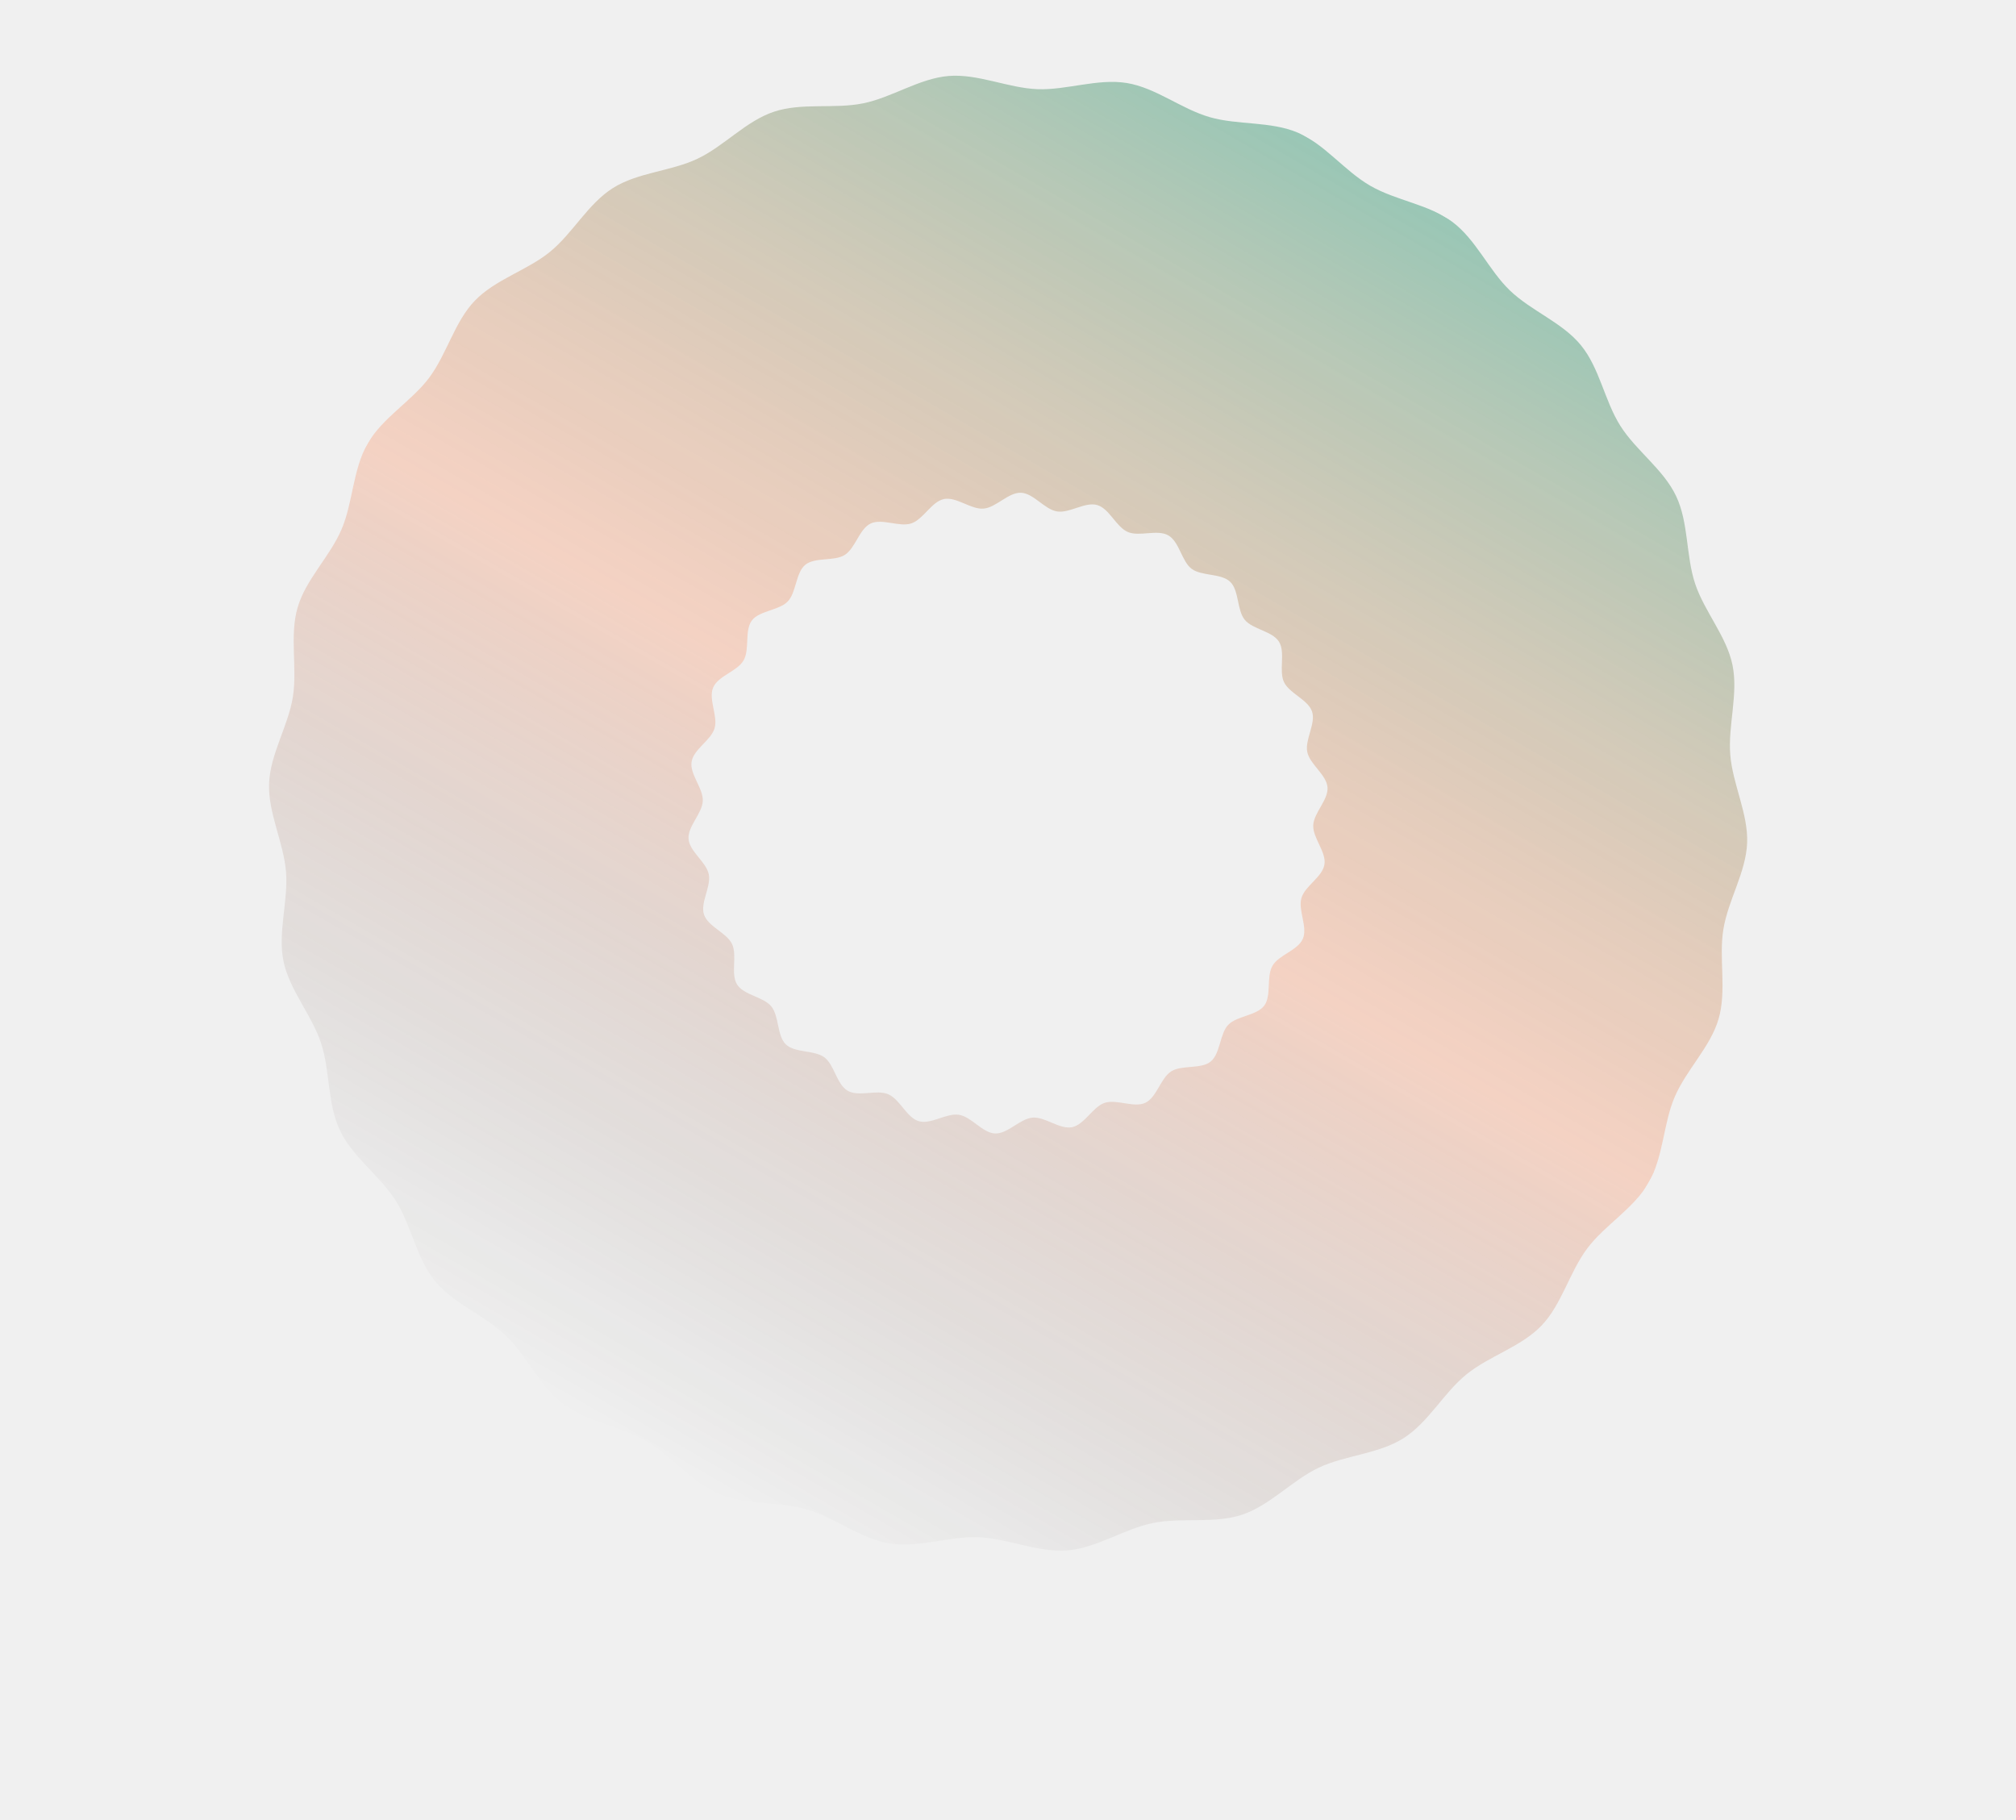
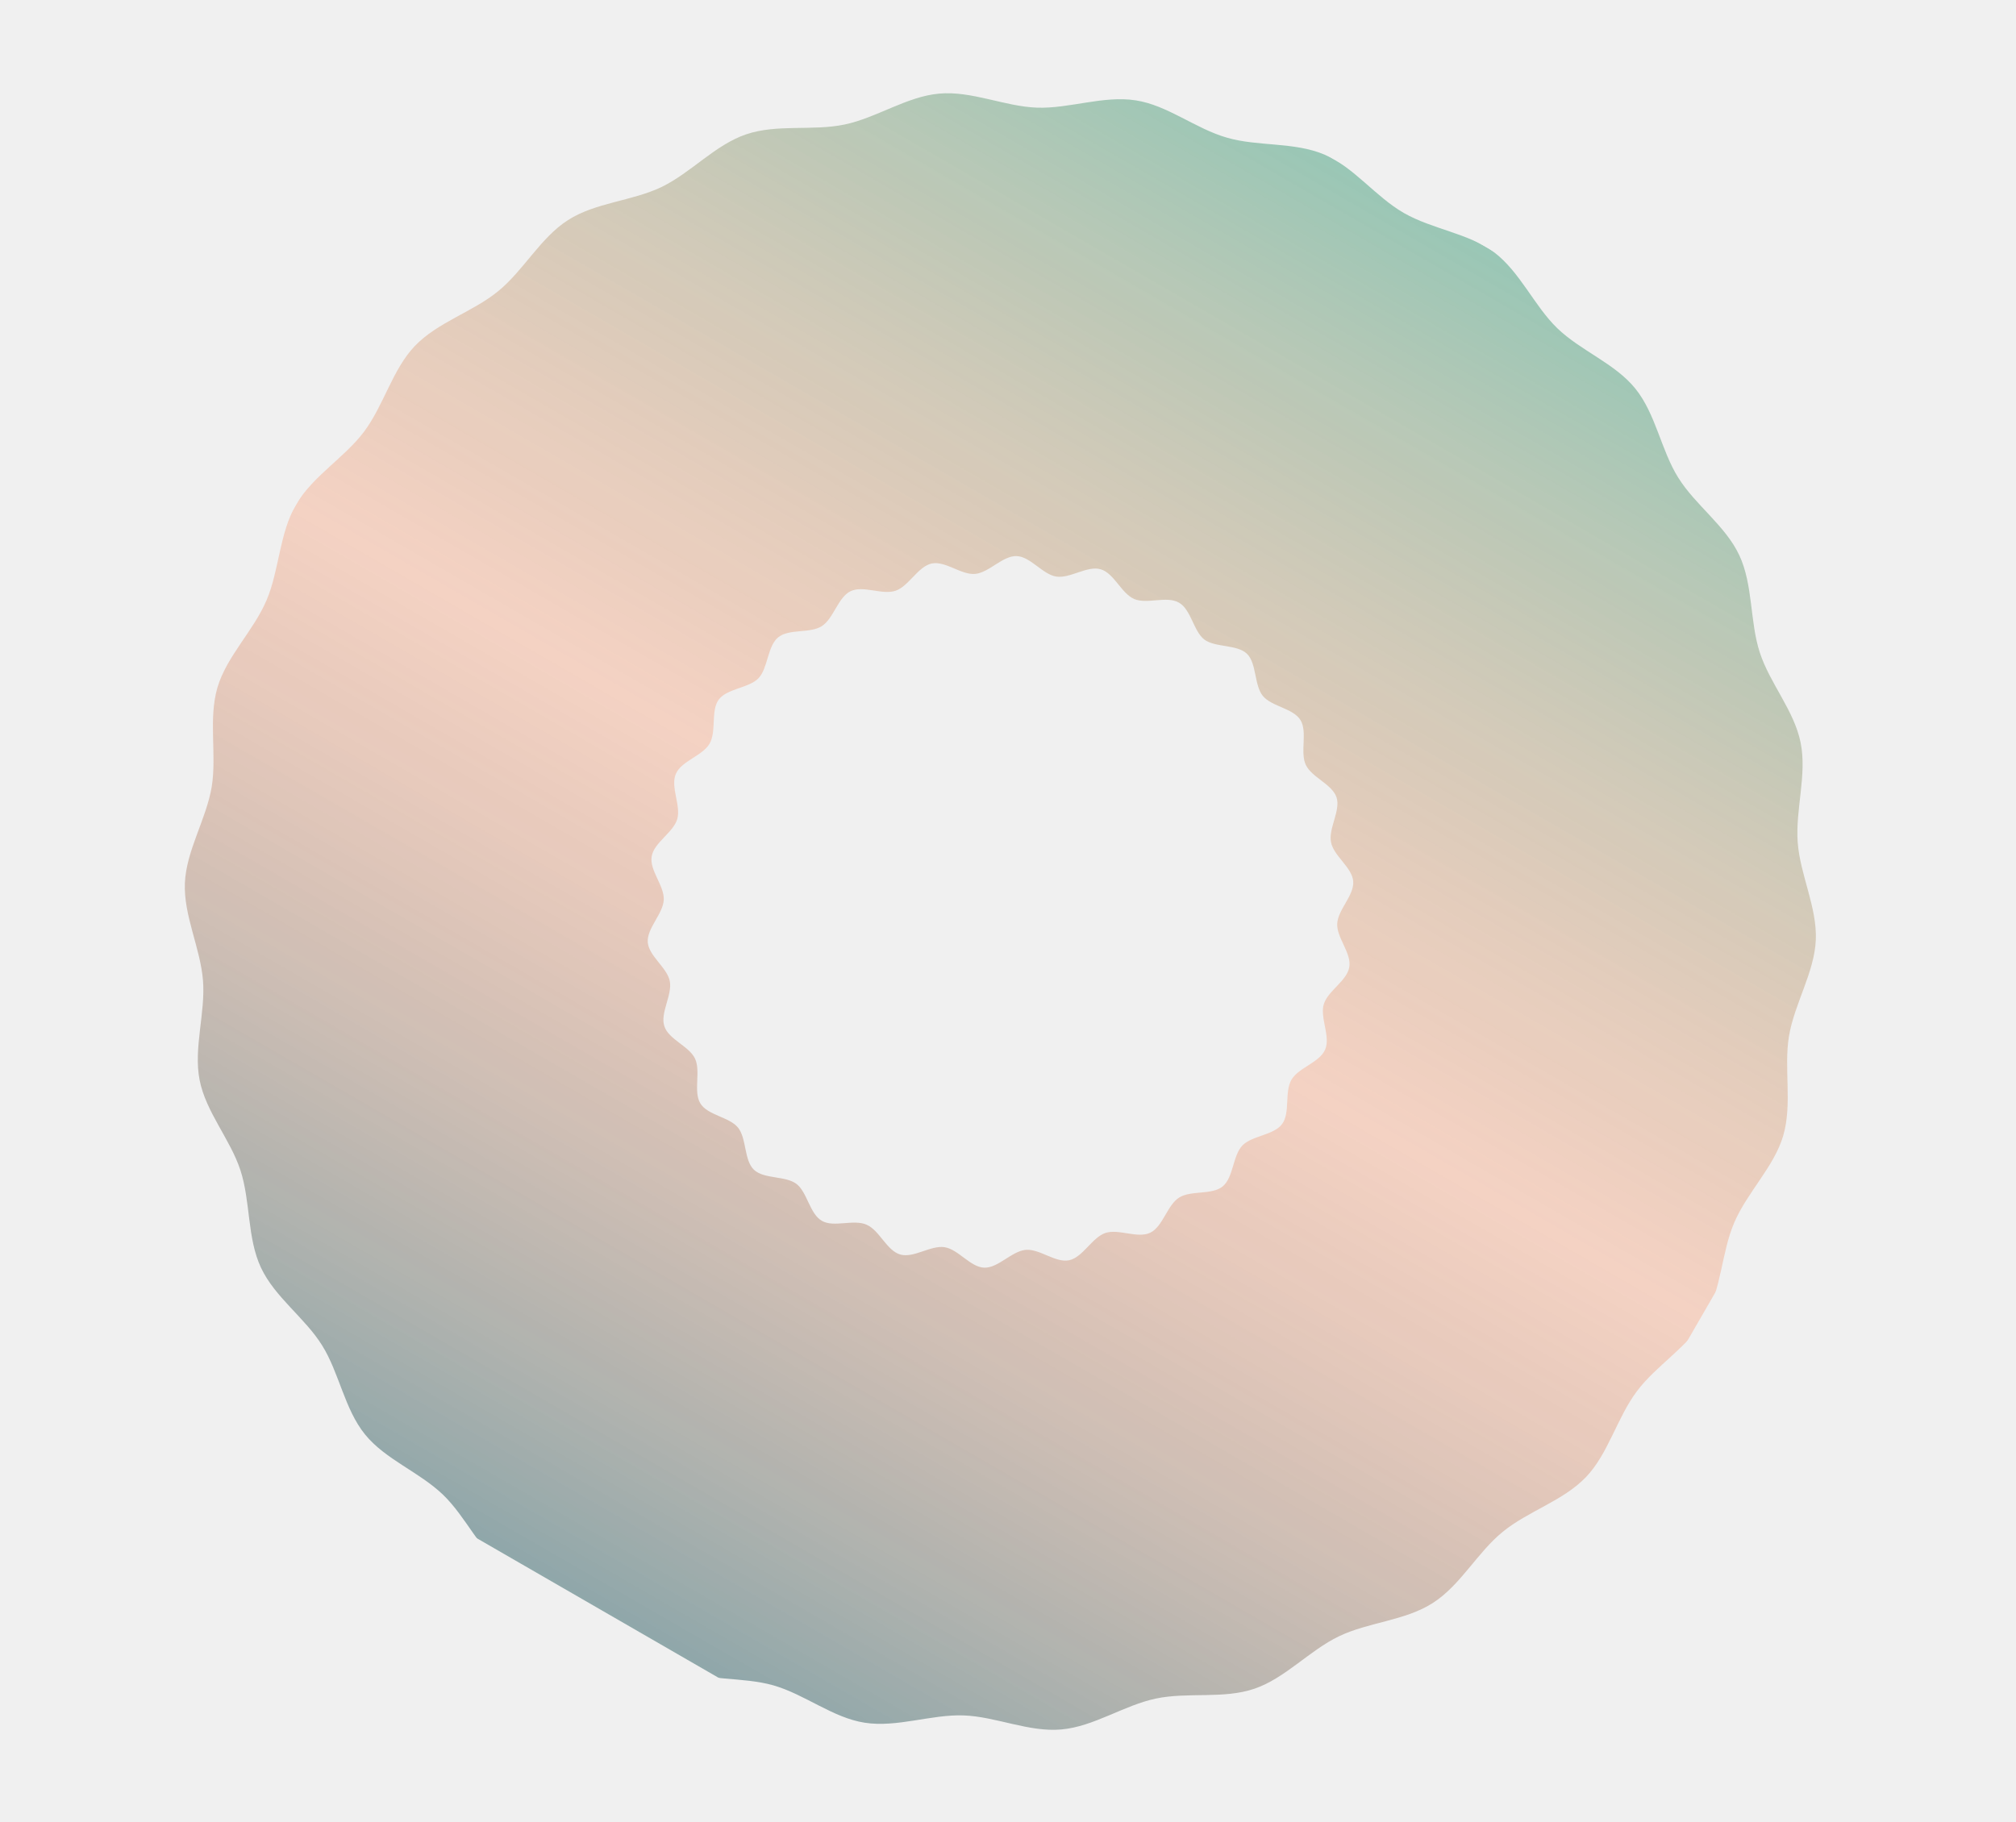
- <svg xmlns="http://www.w3.org/2000/svg" width="1428" height="1289" viewBox="0 0 1428 1289" fill="none">
-   <g opacity="0.5" clip-path="url(#clip0_17_155)">
-     <path d="M970.599 131.571C952.278 120.993 938.343 102.149 919.384 94.01C899.992 85.715 876.711 88.749 856.838 82.968C836.629 77.101 818.585 62.117 798.109 58.795C777.391 55.441 755.514 63.976 734.751 63.157C713.987 62.338 692.682 52.12 671.928 53.822C651.175 55.523 631.876 69.049 611.388 73.202C590.9 77.355 568.038 72.532 548.198 79.142C528.358 85.752 512.98 103.439 494.117 112.417C475.254 121.396 451.823 122.045 434.107 133.23C416.392 144.414 405.776 165.204 389.5 178.438C373.427 191.558 350.815 197.894 336.264 213.081C321.931 228.023 316.525 250.849 303.865 267.729C291.453 284.258 271.022 295.818 260.448 314.134C249.874 332.449 250.057 355.957 241.952 374.911C233.664 394.315 216.599 410.41 210.825 430.294C204.942 450.5 210.721 473.213 207.442 493.719C204.076 514.453 191.388 534.186 190.594 554.954C189.799 575.723 200.849 596.572 202.578 617.378C204.306 638.184 196.6 660.454 200.801 680.851C205.002 701.249 220.699 718.75 227.305 738.561C233.91 758.372 231.799 781.743 240.791 800.68C249.783 819.617 269.109 832.703 280.287 850.418C291.465 868.133 294.898 891.25 308.189 907.47C321.303 923.541 343.313 931.683 358.487 946.244C373.43 960.563 382.431 982.236 399.323 994.889C415.837 1007.26 439.137 1009.88 457.459 1020.46C475.78 1031.04 489.715 1049.88 508.674 1058.02C528.066 1066.32 551.347 1063.28 571.209 1069.06C591.417 1074.93 609.462 1089.91 629.937 1093.23C650.667 1096.59 672.532 1088.05 693.307 1088.88C714.082 1089.7 735.365 1099.91 756.13 1098.21C776.895 1096.52 796.17 1082.98 816.67 1078.83C837.169 1074.68 860.089 1079.54 879.906 1072.92C899.723 1066.29 915.135 1048.63 934.033 1039.67C952.931 1030.71 976.328 1030.04 994.077 1018.8C1011.83 1007.56 1022.42 986.831 1038.68 973.591C1054.76 960.47 1077.37 954.134 1091.93 938.955C1106.25 924.006 1111.67 901.186 1124.32 884.3C1136.69 867.78 1157.13 856.22 1167.71 837.893C1178.29 819.566 1178.1 796.069 1186.2 777.127C1194.49 757.73 1211.55 741.628 1217.33 721.751C1223.21 701.538 1217.38 678.799 1220.71 658.32C1224.08 637.592 1236.76 617.853 1237.55 597.084C1238.35 576.316 1227.27 555.464 1225.61 534.65C1223.94 513.836 1231.37 491.592 1227.2 471.148C1223.02 450.704 1207.3 433.25 1200.7 413.427C1194.1 393.604 1196.21 370.263 1187.21 351.319C1178.21 332.376 1158.89 319.296 1147.71 301.581C1136.54 283.866 1133.09 260.743 1119.8 244.523C1106.69 228.452 1084.69 220.317 1069.5 205.749C1054.62 191.463 1045.56 169.757 1028.68 157.111C1012.22 144.771 988.955 142.169 970.599 131.571ZM600.47 772.653C592.628 768.125 591.031 754.275 583.995 748.994C576.958 743.713 563.072 745.939 556.679 739.811C550.285 733.682 551.978 719.772 546.365 712.906C540.752 706.04 526.81 704.918 522.095 697.351C517.38 689.785 522.361 676.803 518.561 668.746C514.761 660.69 501.492 656.346 498.68 647.889C495.867 639.431 503.835 628.034 502.04 619.284C500.244 610.534 488.43 603.188 487.716 594.276C487.001 585.363 497.454 576.234 497.813 567.277C498.172 558.321 488.444 548.432 489.882 539.558C491.319 530.685 503.695 524.394 506.182 515.786C508.668 507.179 501.61 495.283 505.156 486.979C508.701 478.674 522.156 475.644 526.685 467.799C531.214 459.955 527.239 446.645 532.523 439.576C537.807 432.507 551.862 432.445 557.985 426.061C564.107 419.677 563.578 405.688 570.433 400.065C577.288 394.443 590.866 397.824 598.393 393.068C605.92 388.312 608.663 374.639 616.725 370.824C624.788 367.01 637.074 373.564 645.538 370.737C654.002 367.91 659.895 355.3 668.644 353.502C677.393 351.703 687.737 361.007 696.655 360.279C705.573 359.55 714.245 348.698 723.188 349.048C732.131 349.398 739.906 360.907 748.794 362.289C757.681 363.671 768.631 355.23 777.251 357.769C785.871 360.309 790.578 373.285 798.862 376.834C807.146 380.382 819.746 374.745 827.588 379.273C835.43 383.8 837.027 397.65 844.052 402.924C851.078 408.199 864.986 405.986 871.368 412.108C877.75 418.23 876.081 432.153 881.694 439.019C887.307 445.885 901.237 447.001 905.952 454.567C910.667 462.133 905.686 475.116 909.492 483.16C913.299 491.205 926.543 495.565 929.367 504.03C932.191 512.494 924.198 523.908 925.982 532.651C927.766 541.395 939.591 548.747 940.318 557.666C941.044 566.585 930.568 575.701 930.209 584.658C929.85 593.614 939.578 603.503 938.14 612.377C936.703 621.25 924.327 627.541 921.84 636.149C919.354 644.756 926.412 656.652 922.866 664.956C919.321 673.261 905.866 676.291 901.344 684.124C896.821 691.957 900.795 705.296 895.499 712.359C890.203 719.421 876.131 719.566 870.036 725.904C863.939 732.242 864.442 746.277 857.599 751.906C850.755 757.535 837.154 754.141 829.627 758.897C822.1 763.653 819.351 777.338 811.3 781.159C803.249 784.98 790.959 778.378 782.495 781.205C774.031 784.031 768.15 796.649 759.389 798.44C750.629 800.232 740.297 790.934 731.39 791.669C722.483 792.405 713.789 803.244 704.857 802.9C695.926 802.557 688.15 791.048 679.252 789.659C670.353 788.27 659.415 796.718 650.795 794.179C642.175 791.64 637.468 778.663 629.184 775.115C620.899 771.566 608.301 777.174 600.47 772.653Z" fill="url(#paint0_linear_17_155)" />
+ <svg xmlns="http://www.w3.org/2000/svg" xmlns:xlink="http://www.w3.org/1999/xlink" version="1.1" id="Layer_1" x="0px" y="0px" viewBox="0 0 1436 1298" style="enable-background:new 0 0 1436 1298;" xml:space="preserve">
+   <style type="text/css">
+ 	.st0{opacity:0.5;clip-path:url(#SVGID_00000119810377524784269150000002263053274454626716_);}
+ 	.st1{fill:url(#SVGID_00000008133382072452523540000002312313005830633880_);}
+ </style>
+   <g>
+     <defs>
+       <rect id="SVGID_1_" x="135.8" y="66.5" transform="matrix(0.5 -0.866 0.866 0.5 -201.2357 940.4874)" width="1156.1" height="1156.1" />
+     </defs>
+     <clipPath id="SVGID_00000057841598063590557110000010447484253572989368_">
+       <use xlink:href="#SVGID_1_" style="overflow:visible;" />
+     </clipPath>
+     <g style="opacity:0.5;clip-path:url(#SVGID_00000057841598063590557110000010447484253572989368_);">
+       <linearGradient id="SVGID_00000153664319868100442140000006861605414173116032_" gradientUnits="userSpaceOnUse" x1="1004.122" y1="1153.385" x2="420.052" y2="141.751" gradientTransform="matrix(1 0 0 -1 1.735467e-05 1298)">
+         <stop offset="0" style="stop-color:#439E7C" />
+         <stop offset="0.5" style="stop-color:#FF773C;stop-opacity:0.5" />
+         <stop offset="1" style="stop-color:#295D64" />
+       </linearGradient>
+       <path style="fill:url(#SVGID_00000153664319868100442140000006861605414173116032_);" d="M999.9,151.7    c-20.3-11.7-35.6-32.7-56.6-41.6c-21.5-9.1-47.3-5.6-69.3-12c-22.4-6.4-42.3-23.1-65-26.6c-23-3.6-47.3,6-70.3,5.2    c-23-0.8-46.6-12.1-69.7-10c-23,2-44.5,17.2-67.3,22c-22.8,4.8-48.1-0.5-70.2,7c-22.1,7.5-39.2,27.3-60.2,37.5    c-21,10.1-47,11-66.7,23.6c-19.7,12.6-31.6,35.9-49.8,50.7c-17.9,14.7-43,22-59.3,39c-16,16.8-22.1,42.3-36.3,61.2    c-13.9,18.5-36.6,31.6-48.5,52.1c-11.8,20.5-11.8,46.8-20.9,68c-9.3,21.7-28.3,39.8-34.9,62c-6.6,22.6-0.4,47.9-4.1,70.8    c-3.9,23.2-18.1,45.3-19.1,68.5c-1,23.2,11.1,46.4,12.9,69.6c1.8,23.2-6.9,48.1-2.4,70.9c4.5,22.8,21.9,42.2,29.1,64.3    c7.2,22.1,4.7,48.2,14.6,69.3c9.9,21.1,31.2,35.6,43.5,55.3c12.3,19.7,16,45.5,30.6,63.5c14.5,17.9,38.8,26.8,55.6,43    c16.5,15.9,26.4,40,45,54.1c18.3,13.7,44.1,16.5,64.4,28.2c20.3,11.7,35.6,32.7,56.6,41.6c21.5,9.1,47.3,5.6,69.3,11.9    c22.4,6.4,42.3,23.1,65,26.6c23,3.6,47.3-6,70.4-5.2c23,0.8,46.6,12.1,69.7,10c23.1-2,44.5-17.2,67.3-22c22.8-4.8,48.2,0.5,70.2-7    c22-7.5,39.2-27.3,60.3-37.4c21-10.1,47-11,66.8-23.7c19.8-12.7,31.6-35.9,49.8-50.7c17.9-14.7,43-22,59.3-39    c16-16.8,22.1-42.3,36.3-61.2c13.8-18.5,36.6-31.6,48.4-52.1c11.8-20.5,11.8-46.8,20.9-68c9.3-21.7,28.4-39.8,34.9-62    c6.6-22.6,0.3-48,4.1-70.9c3.9-23.2,18.1-45.3,19.1-68.5c1-23.2-11.2-46.4-12.9-69.6c-1.7-23.2,6.7-48.1,2.1-70.9    c-4.5-22.8-21.9-42.2-29.1-64.3c-7.2-22.1-4.7-48.2-14.6-69.3c-9.9-21.1-31.2-35.6-43.5-55.3c-12.3-19.7-16-45.5-30.6-63.5    c-14.5-17.9-38.8-26.8-55.6-43c-16.4-15.9-26.4-40-45-54.1C1046.1,166.2,1020.3,163.4,999.9,151.7z M585.4,869.8    c-8.7-5-10.4-20.5-18.1-26.3c-7.8-5.9-23.2-3.3-30.3-10.1c-7.1-6.8-5.1-22.3-11.3-30c-6.2-7.6-21.7-8.8-26.8-17.2    c-5.2-8.4,0.4-22.9-3.8-31.9c-4.2-9-18.9-13.7-21.9-23.2c-3.1-9.4,5.8-22.2,3.9-32c-1.9-9.8-15-17.9-15.7-27.8    c-0.7-9.9,10.9-20.2,11.4-30.2c0.5-10-10.3-21-8.6-30.9c1.6-9.9,15.4-17,18.2-26.6c2.8-9.6-5-22.9-1-32.2c4-9.3,18.9-12.8,24-21.5    s0.7-23.6,6.6-31.5c5.9-7.9,21.5-8.1,28.3-15.2c6.8-7.2,6.3-22.8,14-29.1c7.6-6.3,22.7-2.6,31.1-8c8.4-5.4,11.5-20.6,20.5-24.9    c9-4.3,22.6,2.9,32-0.3c9.4-3.2,16-17.3,25.7-19.4c9.7-2.1,21.1,8.3,31,7.4c9.9-0.9,19.6-13,29.5-12.7    c9.9,0.3,18.5,13.1,28.3,14.6c9.9,1.5,22.1-8,31.6-5.2c9.6,2.8,14.7,17.2,23.9,21.2c9.2,3.9,23.2-2.5,31.9,2.6    c8.7,5,10.4,20.5,18.1,26.3c7.8,5.8,23.2,3.3,30.3,10.1c7,6.8,5.1,22.4,11.3,30c6.2,7.6,21.6,8.8,26.8,17.2    c5.2,8.4-0.4,22.9,3.8,31.9c4.2,9,18.8,13.8,21.9,23.2c3.1,9.4-5.9,22.2-3.9,32c1.9,9.8,15,17.9,15.8,27.8    c0.8,10-10.9,20.2-11.4,30.2c-0.5,10,10.3,21,8.6,30.9c-1.6,9.9-15.4,17-18.2,26.6c-2.8,9.6,5,22.9,1,32.2    c-4,9.3-18.9,12.8-24,21.5c-5.1,8.8-0.7,23.6-6.7,31.6s-21.5,8.2-28.3,15.3c-6.8,7.1-6.3,22.8-14,29.1c-7.6,6.3-22.7,2.6-31.1,8    c-8.4,5.4-11.5,20.7-20.5,25c-9,4.3-22.6-3-32,0.2c-9.4,3.2-16,17.3-25.7,19.4c-9.7,2.1-21.1-8.3-31-7.4    c-9.9,0.9-19.6,13-29.5,12.7c-9.9-0.3-18.5-13.1-28.3-14.6c-9.9-1.5-22.1,8-31.6,5.2c-9.6-2.8-14.7-17.2-23.9-21.2    C608,868.4,594,874.8,585.4,869.8z" />
+     </g>
  </g>
-   <defs>
-     <linearGradient id="paint0_linear_17_155" x1="974.266" y1="125.219" x2="452.824" y2="1028.38" gradientUnits="userSpaceOnUse">
-       <stop stop-color="#439E7C" />
-       <stop offset="0.5" stop-color="#FF773C" stop-opacity="0.5" />
-       <stop offset="1" stop-opacity="0" />
-     </linearGradient>
-     <clipPath id="clip0_17_155">
-       <rect width="1047.44" height="1041.04" fill="white" transform="translate(520.705 -136.645) rotate(30)" />
-     </clipPath>
-   </defs>
</svg>
